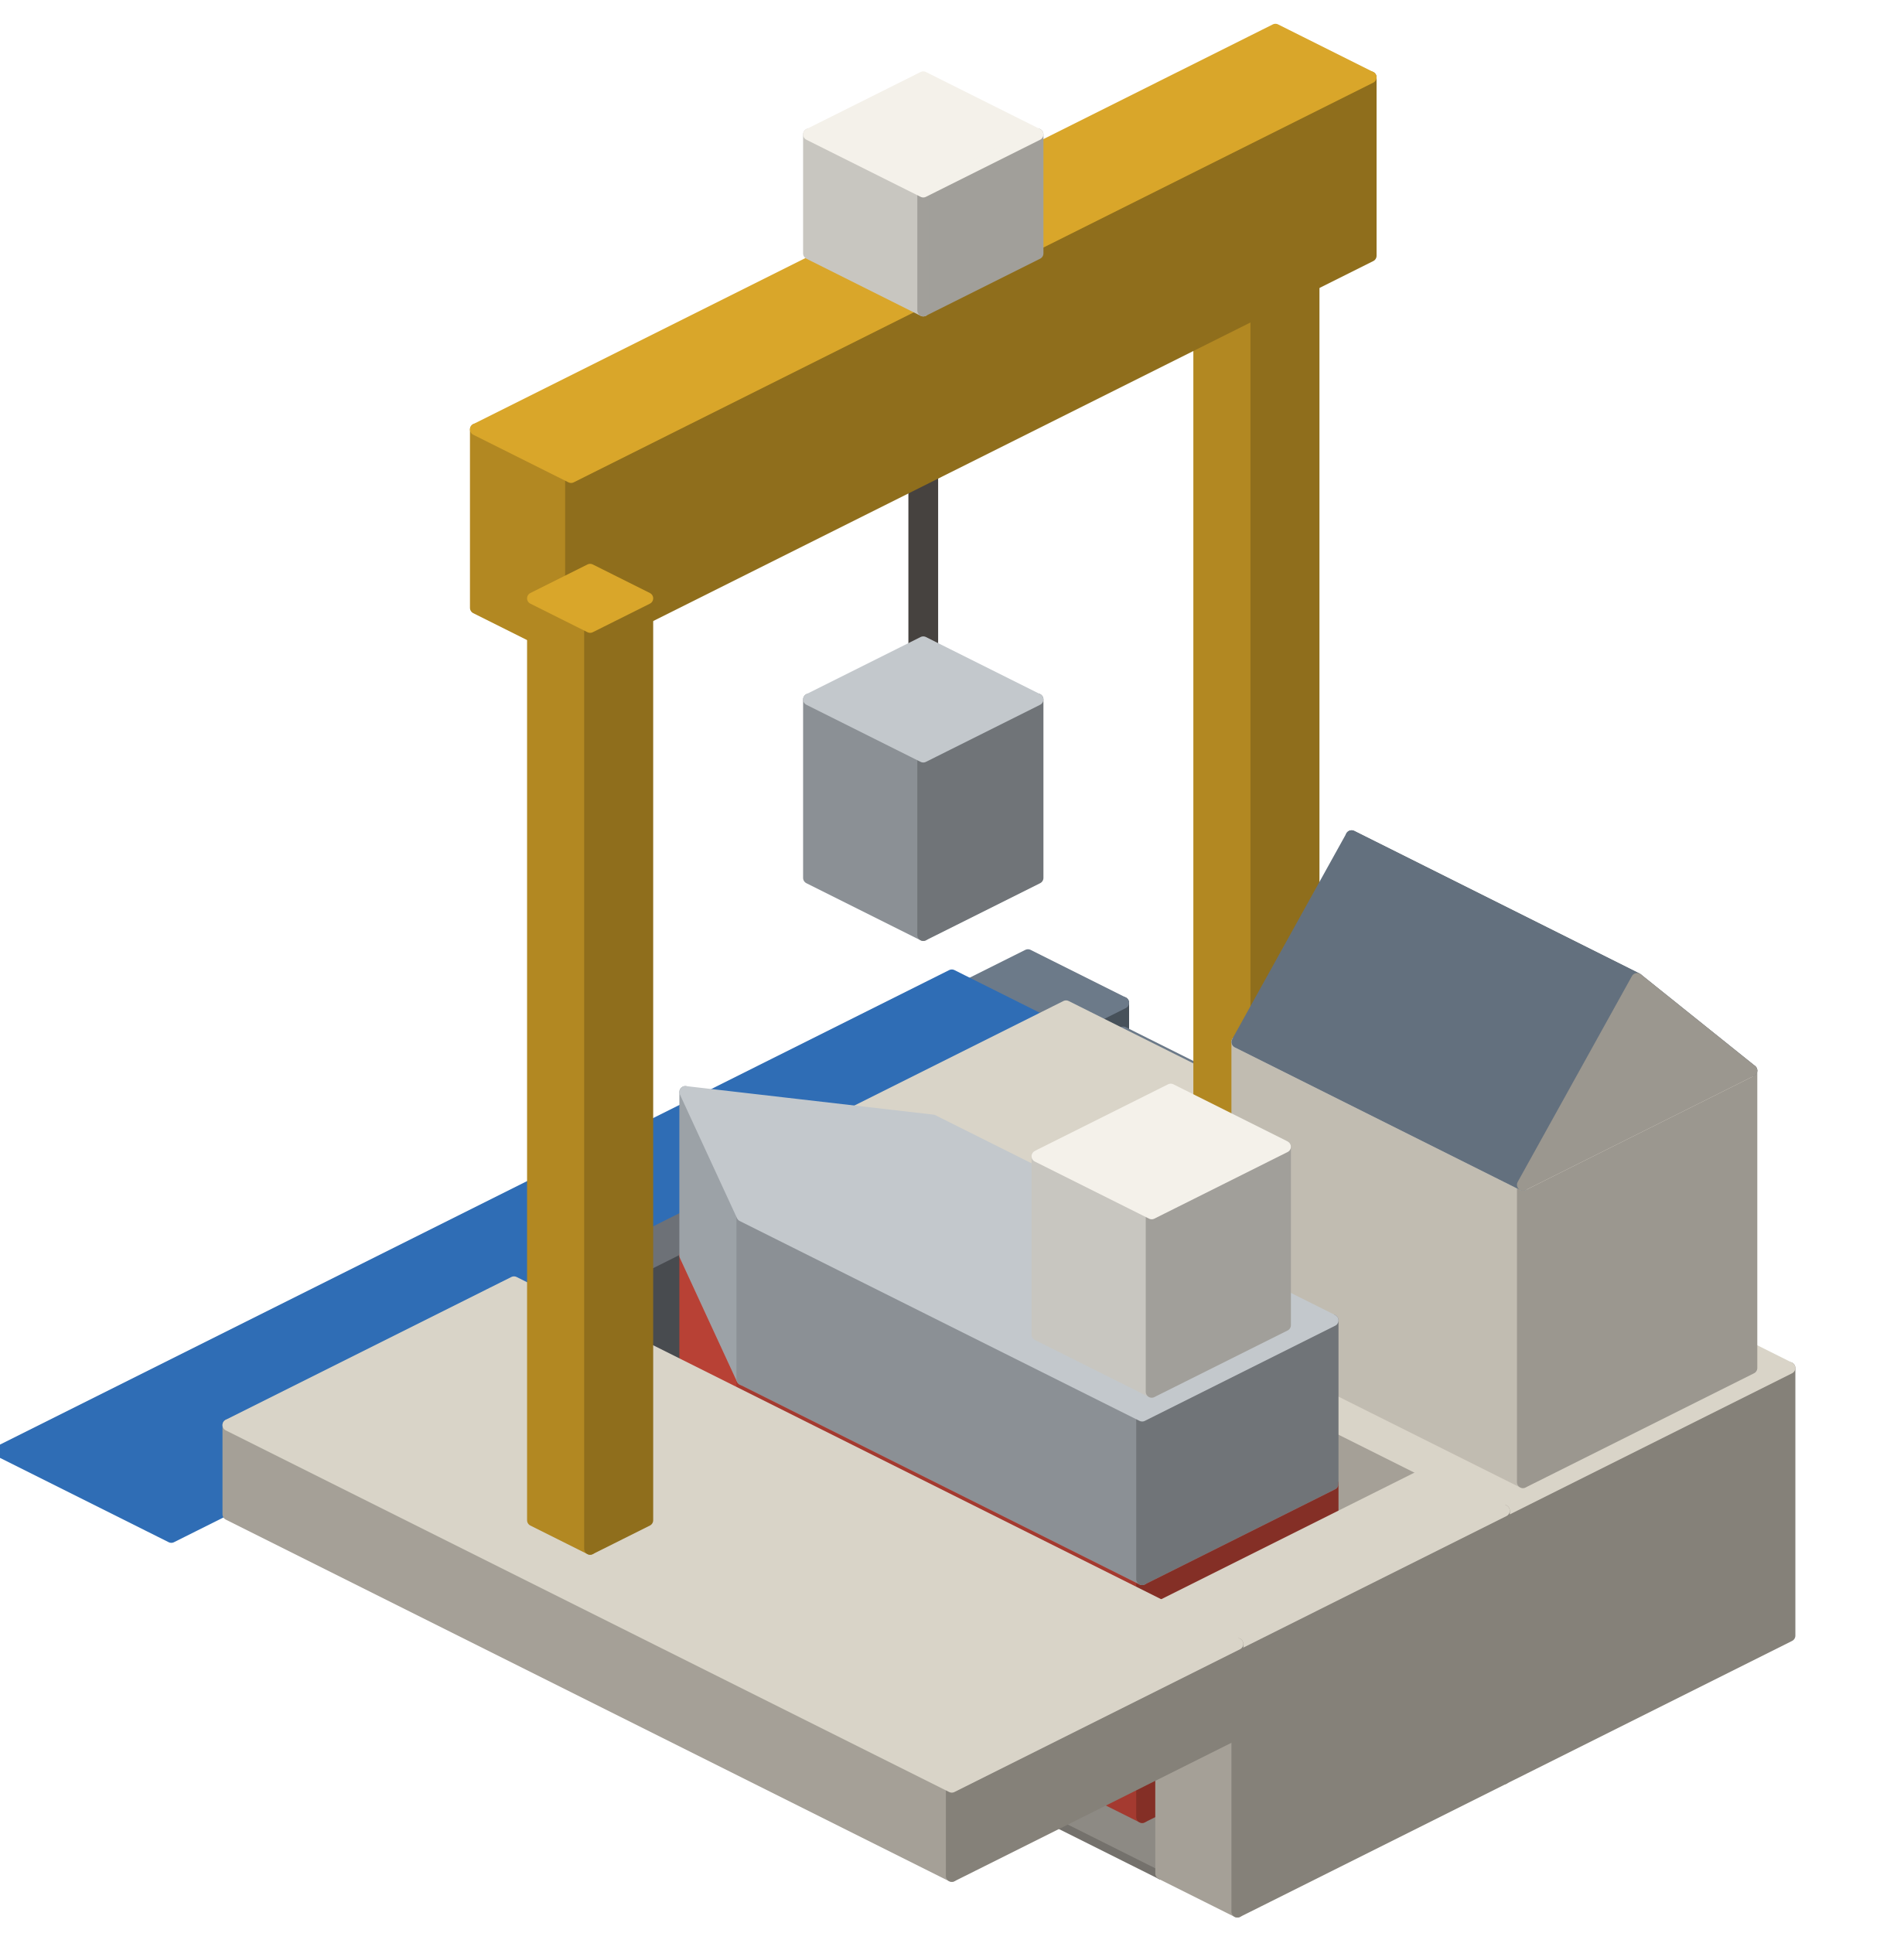
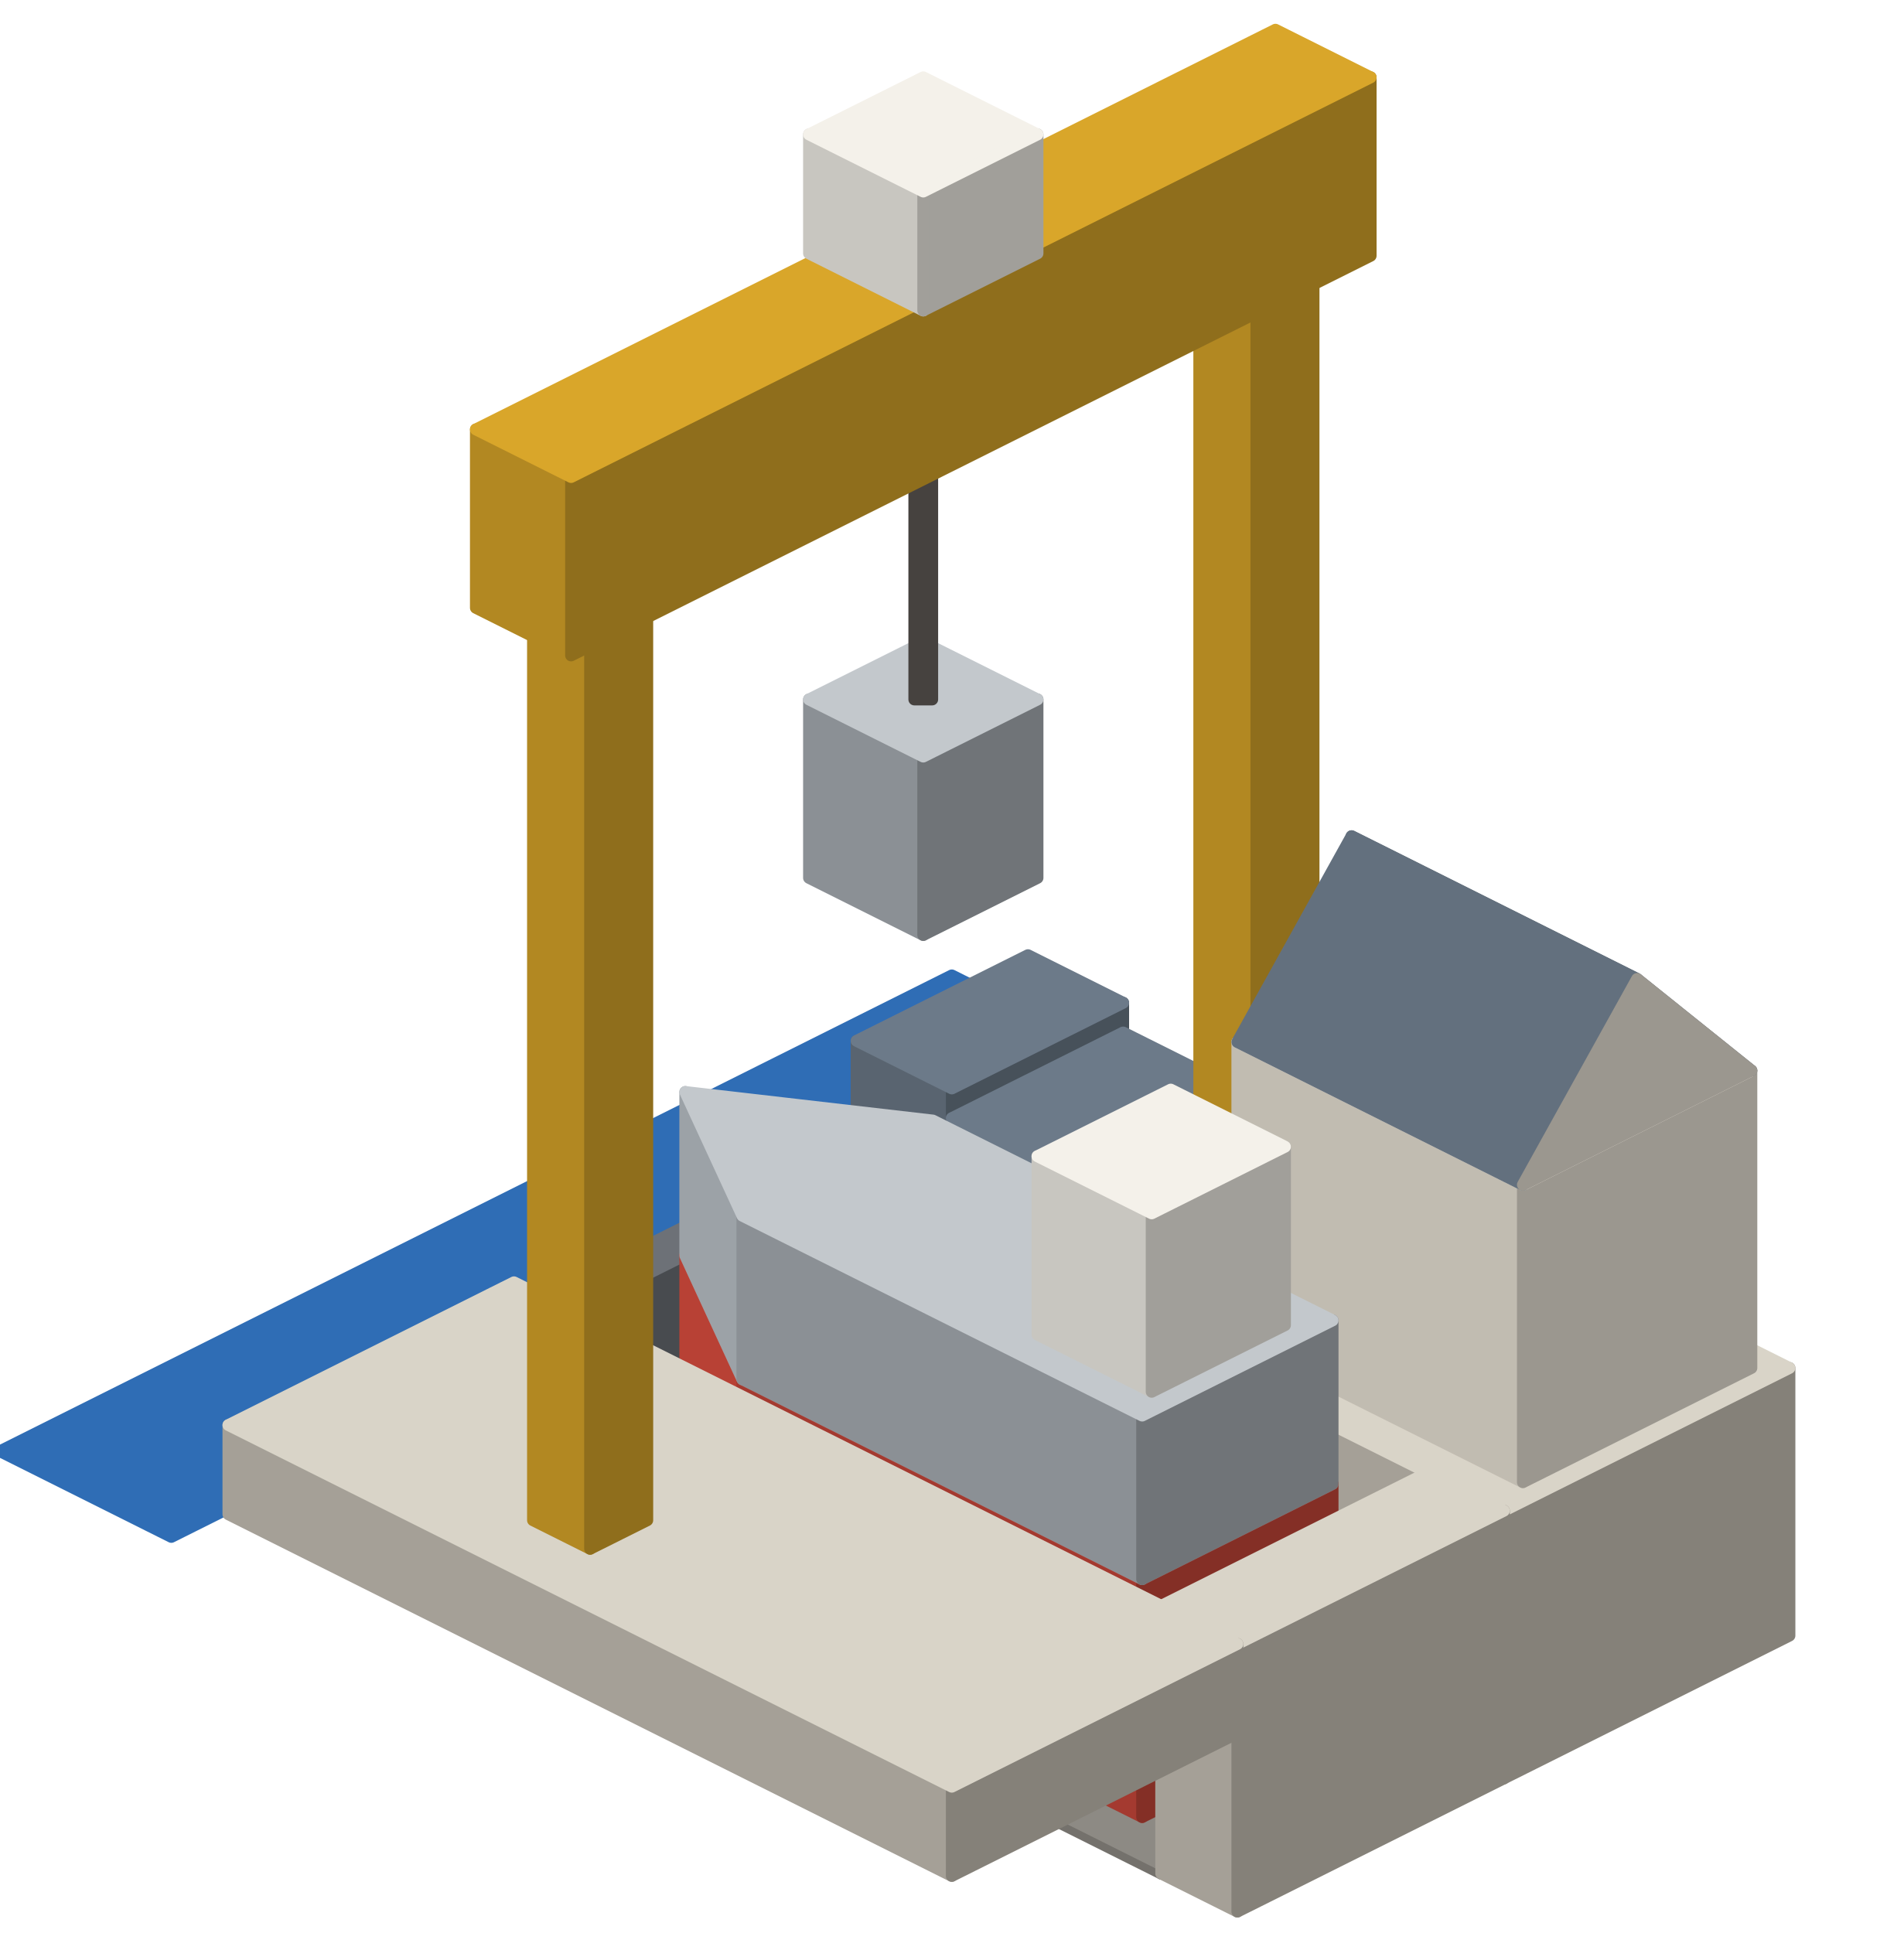
<svg xmlns="http://www.w3.org/2000/svg" width="64" height="65" viewBox="0 0 64 65">
  <g transform="translate(0 33)" stroke-linejoin="round" stroke-width="0.4">
+     <polygon points="37.76,2.68 32.00,-0.20 0.00,15.80 5.76,18.68" fill="#2f6db5" stroke="#2f6db5" />
+     <polygon points="26.24,14.64 50.56,26.80 50.56,17.80 26.24,5.64" fill="#a5a097" stroke="#a5a097" />
+     <polygon points="60.16,22.00 50.56,26.80 50.56,17.80 60.16,13.00" fill="#858179" stroke="#858179" />
+     <polygon points="35.84,0.84 60.16,13.00 50.56,17.80 26.24,5.64" fill="#d9d4c8" stroke="#d9d4c8" />
    <polygon points="28.80,5.00 32.00,6.60 32.00,3.60 28.80,2.00" fill="#596470" stroke="#596470" />
    <polygon points="37.76,3.72 32.00,6.60 32.00,3.60 37.76,0.72" fill="#47515a" stroke="#47515a" />
    <polygon points="34.56,-0.88 37.76,0.72 32.00,3.60 28.80,2.00" fill="#6c7a89" stroke="#6c7a89" />
    <polygon points="32.00,6.60 35.20,8.20 35.20,6.20 32.00,4.60" fill="#596470" stroke="#596470" />
    <polygon points="40.96,5.32 35.20,8.20 35.20,6.20 40.96,3.32" fill="#47515a" stroke="#47515a" />
    <polygon points="37.76,1.72 40.96,3.32 35.20,6.20 32.00,4.60" fill="#6c7a89" stroke="#6c7a89" />
-     <polygon points="37.76,2.68 32.00,-0.20 0.00,15.80 5.76,18.68" fill="#2f6db5" stroke="#2f6db5" />
-     <polygon points="26.24,14.64 50.56,26.80 50.56,17.80 26.24,5.64" fill="#a5a097" stroke="#a5a097" />
-     <polygon points="60.16,22.00 50.56,26.80 50.56,17.80 60.16,13.00" fill="#858179" stroke="#858179" />
-     <polygon points="35.84,0.84 60.16,13.00 50.56,17.80 26.24,5.64" fill="#d9d4c8" stroke="#d9d4c8" />
    <polygon points="40.32,6.92 42.24,7.88 42.24,-23.12 40.32,-24.08" fill="#b28822" stroke="#b28822" />
    <polygon points="44.16,6.92 42.24,7.88 42.24,-23.12 44.16,-24.08" fill="#8f6e1c" stroke="#8f6e1c" />
    <polygon points="42.24,-25.04 44.16,-24.08 42.24,-23.12 40.32,-24.08" fill="#d9a62a" stroke="#d9a62a" />
-     <polygon points="16.96,18.96 17.92,19.44 17.92,11.44 16.96,10.96" fill="#595d62" stroke="#595d62" />
-     <polygon points="26.88,14.96 17.92,19.44 17.92,11.44 26.88,6.96" fill="#484b4f" stroke="#484b4f" />
-     <polygon points="25.92,6.48 26.88,6.96 17.92,11.44 16.96,10.96" fill="#6d7177" stroke="#6d7177" />
-     <polygon points="30.74,-18.48 30.74,-9.48 31.34,-9.48 31.34,-18.48" fill="#46423f" stroke="#46423f" />
-     <polygon points="16.00,-12.56 19.20,-10.96 19.20,-16.96 16.00,-18.56" fill="#b28822" stroke="#b28822" />
-     <polygon points="46.08,-24.40 19.20,-10.96 19.20,-16.96 46.08,-30.40" fill="#8f6e1c" stroke="#8f6e1c" />
-     <polygon points="42.88,-32.00 46.08,-30.40 19.20,-16.96 16.00,-18.56" fill="#d9a62a" stroke="#d9a62a" />
+     <polygon points="17.28,19.12 18.24,19.60 18.24,11.60 17.28,11.12" fill="#595d62" stroke="#595d62" />
+     <polygon points="27.20,15.12 18.24,19.60 18.24,11.60 27.20,7.12" fill="#484b4f" stroke="#484b4f" />
+     <polygon points="26.24,6.64 27.20,7.12 18.24,11.60 17.28,11.12" fill="#6d7177" stroke="#6d7177" />
    <polygon points="41.60,12.04 51.20,16.84 51.20,6.84 41.60,2.04" fill="#c1bcb1" stroke="#c1bcb1" />
    <polygon points="58.88,13.00 51.20,16.84 51.20,6.84 58.88,3.00" fill="#9b978f" stroke="#9b978f" />
    <polygon points="49.28,-1.80 58.88,3.00 51.20,6.84 41.60,2.04" fill="#ebe5d8" stroke="#ebe5d8" />
    <polygon points="49.28,-1.80 58.88,3.00 55.04,-0.08 45.44,-4.88" fill="#505a65" stroke="#505a65" />
    <polygon points="41.60,2.04 51.20,6.84 55.04,-0.08 45.44,-4.88" fill="#63707e" stroke="#63707e" />
    <polygon points="58.88,3.00 51.20,6.84 55.04,-0.08" fill="#9b978f" stroke="#9b978f" />
-     <polygon points="17.92,19.44 39.04,30.00 39.04,29.70 17.92,19.14" fill="#74716c" stroke="#74716c" />
+     <polygon points="18.24,19.60 39.04,30.00 39.04,29.70 18.24,19.30" fill="#74716c" stroke="#74716c" />
    <polygon points="48.00,25.52 39.04,30.00 39.04,29.70 48.00,25.22" fill="#5d5b57" stroke="#5d5b57" />
-     <polygon points="26.88,14.66 48.00,25.22 39.04,29.70 17.92,19.14" fill="#8d8a84" stroke="#8d8a84" />
+     <polygon points="27.20,14.82 48.00,25.22 39.04,29.70 18.24,19.30" fill="#8d8a84" stroke="#8d8a84" />
    <polygon points="23.04,17.22 24.96,21.38 24.96,13.38 23.04,9.22" fill="#b84135" stroke="#b84135" />
    <polygon points="24.96,21.38 38.40,28.10 38.40,20.10 24.96,13.38" fill="#a43a30" stroke="#a43a30" />
    <polygon points="38.40,28.10 44.80,24.90 44.80,16.90 38.40,20.10" fill="#842f26" stroke="#842f26" />
    <polygon points="44.80,16.90 31.36,10.18 23.04,9.22 24.96,13.38 38.40,20.10" fill="#c8473a" stroke="#c8473a" />
    <polygon points="23.04,9.22 24.96,13.38 24.96,7.88 23.04,3.72" fill="#9ca2a7" stroke="#9ca2a7" />
    <polygon points="24.96,13.38 38.40,20.10 38.40,14.60 24.96,7.88" fill="#8b9095" stroke="#8b9095" />
    <polygon points="38.40,20.10 44.80,16.90 44.80,11.40 38.40,14.60" fill="#707478" stroke="#707478" />
    <polygon points="44.80,11.40 31.36,4.68 23.04,3.72 24.96,7.88 38.40,14.60" fill="#c3c8cc" stroke="#c3c8cc" />
    <polygon points="27.20,-3.48 31.04,-1.56 31.04,-7.56 27.20,-9.48" fill="#8b9095" stroke="#8b9095" />
    <polygon points="34.88,-3.48 31.04,-1.56 31.04,-7.56 34.88,-9.48" fill="#707478" stroke="#707478" />
    <polygon points="31.04,-11.40 34.88,-9.48 31.04,-7.56 27.20,-9.48" fill="#c3c8cc" stroke="#c3c8cc" />
-     <polygon points="27.20,-24.48 31.04,-22.56 31.04,-26.56 27.20,-28.48" fill="#c8c6c0" stroke="#c8c6c0" />
-     <polygon points="34.88,-24.48 31.04,-22.56 31.04,-26.56 34.88,-28.48" fill="#a19f9a" stroke="#a19f9a" />
-     <polygon points="31.04,-30.40 34.88,-28.48 31.04,-26.56 27.20,-28.48" fill="#f4f1ea" stroke="#f4f1ea" />
+     <polygon points="30.74,-18.48 30.74,-9.48 31.34,-9.48 31.34,-18.48" fill="#46423f" stroke="#46423f" />
    <polygon points="34.88,11.88 38.72,13.80 38.72,7.80 34.88,5.88" fill="#c8c6c0" stroke="#c8c6c0" />
    <polygon points="43.20,11.56 38.72,13.80 38.72,7.80 43.20,5.56" fill="#a19f9a" stroke="#a19f9a" />
    <polygon points="39.36,3.64 43.20,5.56 38.72,7.80 34.88,5.88" fill="#f4f1ea" stroke="#f4f1ea" />
    <polygon points="39.04,30.00 41.60,31.28 41.60,22.28 39.04,21.00" fill="#a5a097" stroke="#a5a097" />
    <polygon points="50.56,26.80 41.60,31.28 41.60,22.28 50.56,17.80" fill="#858179" stroke="#858179" />
    <polygon points="48.00,16.52 50.56,17.80 41.60,22.28 39.04,21.00" fill="#d9d4c8" stroke="#d9d4c8" />
    <polygon points="7.68,17.92 32.00,30.08 32.00,27.08 7.68,14.92" fill="#a5a097" stroke="#a5a097" />
    <polygon points="41.60,25.28 32.00,30.08 32.00,27.08 41.60,22.28" fill="#858179" stroke="#858179" />
    <polygon points="17.28,10.12 41.60,22.28 32.00,27.08 7.68,14.92" fill="#d9d4c8" stroke="#d9d4c8" />
    <polygon points="17.92,18.12 19.84,19.08 19.84,-11.92 17.92,-12.88" fill="#b28822" stroke="#b28822" />
    <polygon points="21.76,18.12 19.84,19.08 19.84,-11.92 21.76,-12.88" fill="#8f6e1c" stroke="#8f6e1c" />
    <polygon points="19.84,-13.84 21.76,-12.88 19.84,-11.92 17.92,-12.88" fill="#d9a62a" stroke="#d9a62a" />
+     <polygon points="16.00,-12.56 19.20,-10.96 19.20,-16.96 16.00,-18.56" fill="#b28822" stroke="#b28822" />
+     <polygon points="46.08,-24.40 19.20,-10.96 19.20,-16.96 46.08,-30.40" fill="#8f6e1c" stroke="#8f6e1c" />
+     <polygon points="42.88,-32.00 46.08,-30.40 19.20,-16.96 16.00,-18.56" fill="#d9a62a" stroke="#d9a62a" />
+     <polygon points="27.20,-24.48 31.04,-22.56 31.04,-26.56 27.20,-28.48" fill="#c8c6c0" stroke="#c8c6c0" />
+     <polygon points="34.88,-24.48 31.04,-22.56 31.04,-26.56 34.88,-28.48" fill="#a19f9a" stroke="#a19f9a" />
+     <polygon points="31.04,-30.40 34.88,-28.48 31.04,-26.56 27.20,-28.48" fill="#f4f1ea" stroke="#f4f1ea" />
  </g>
</svg>
